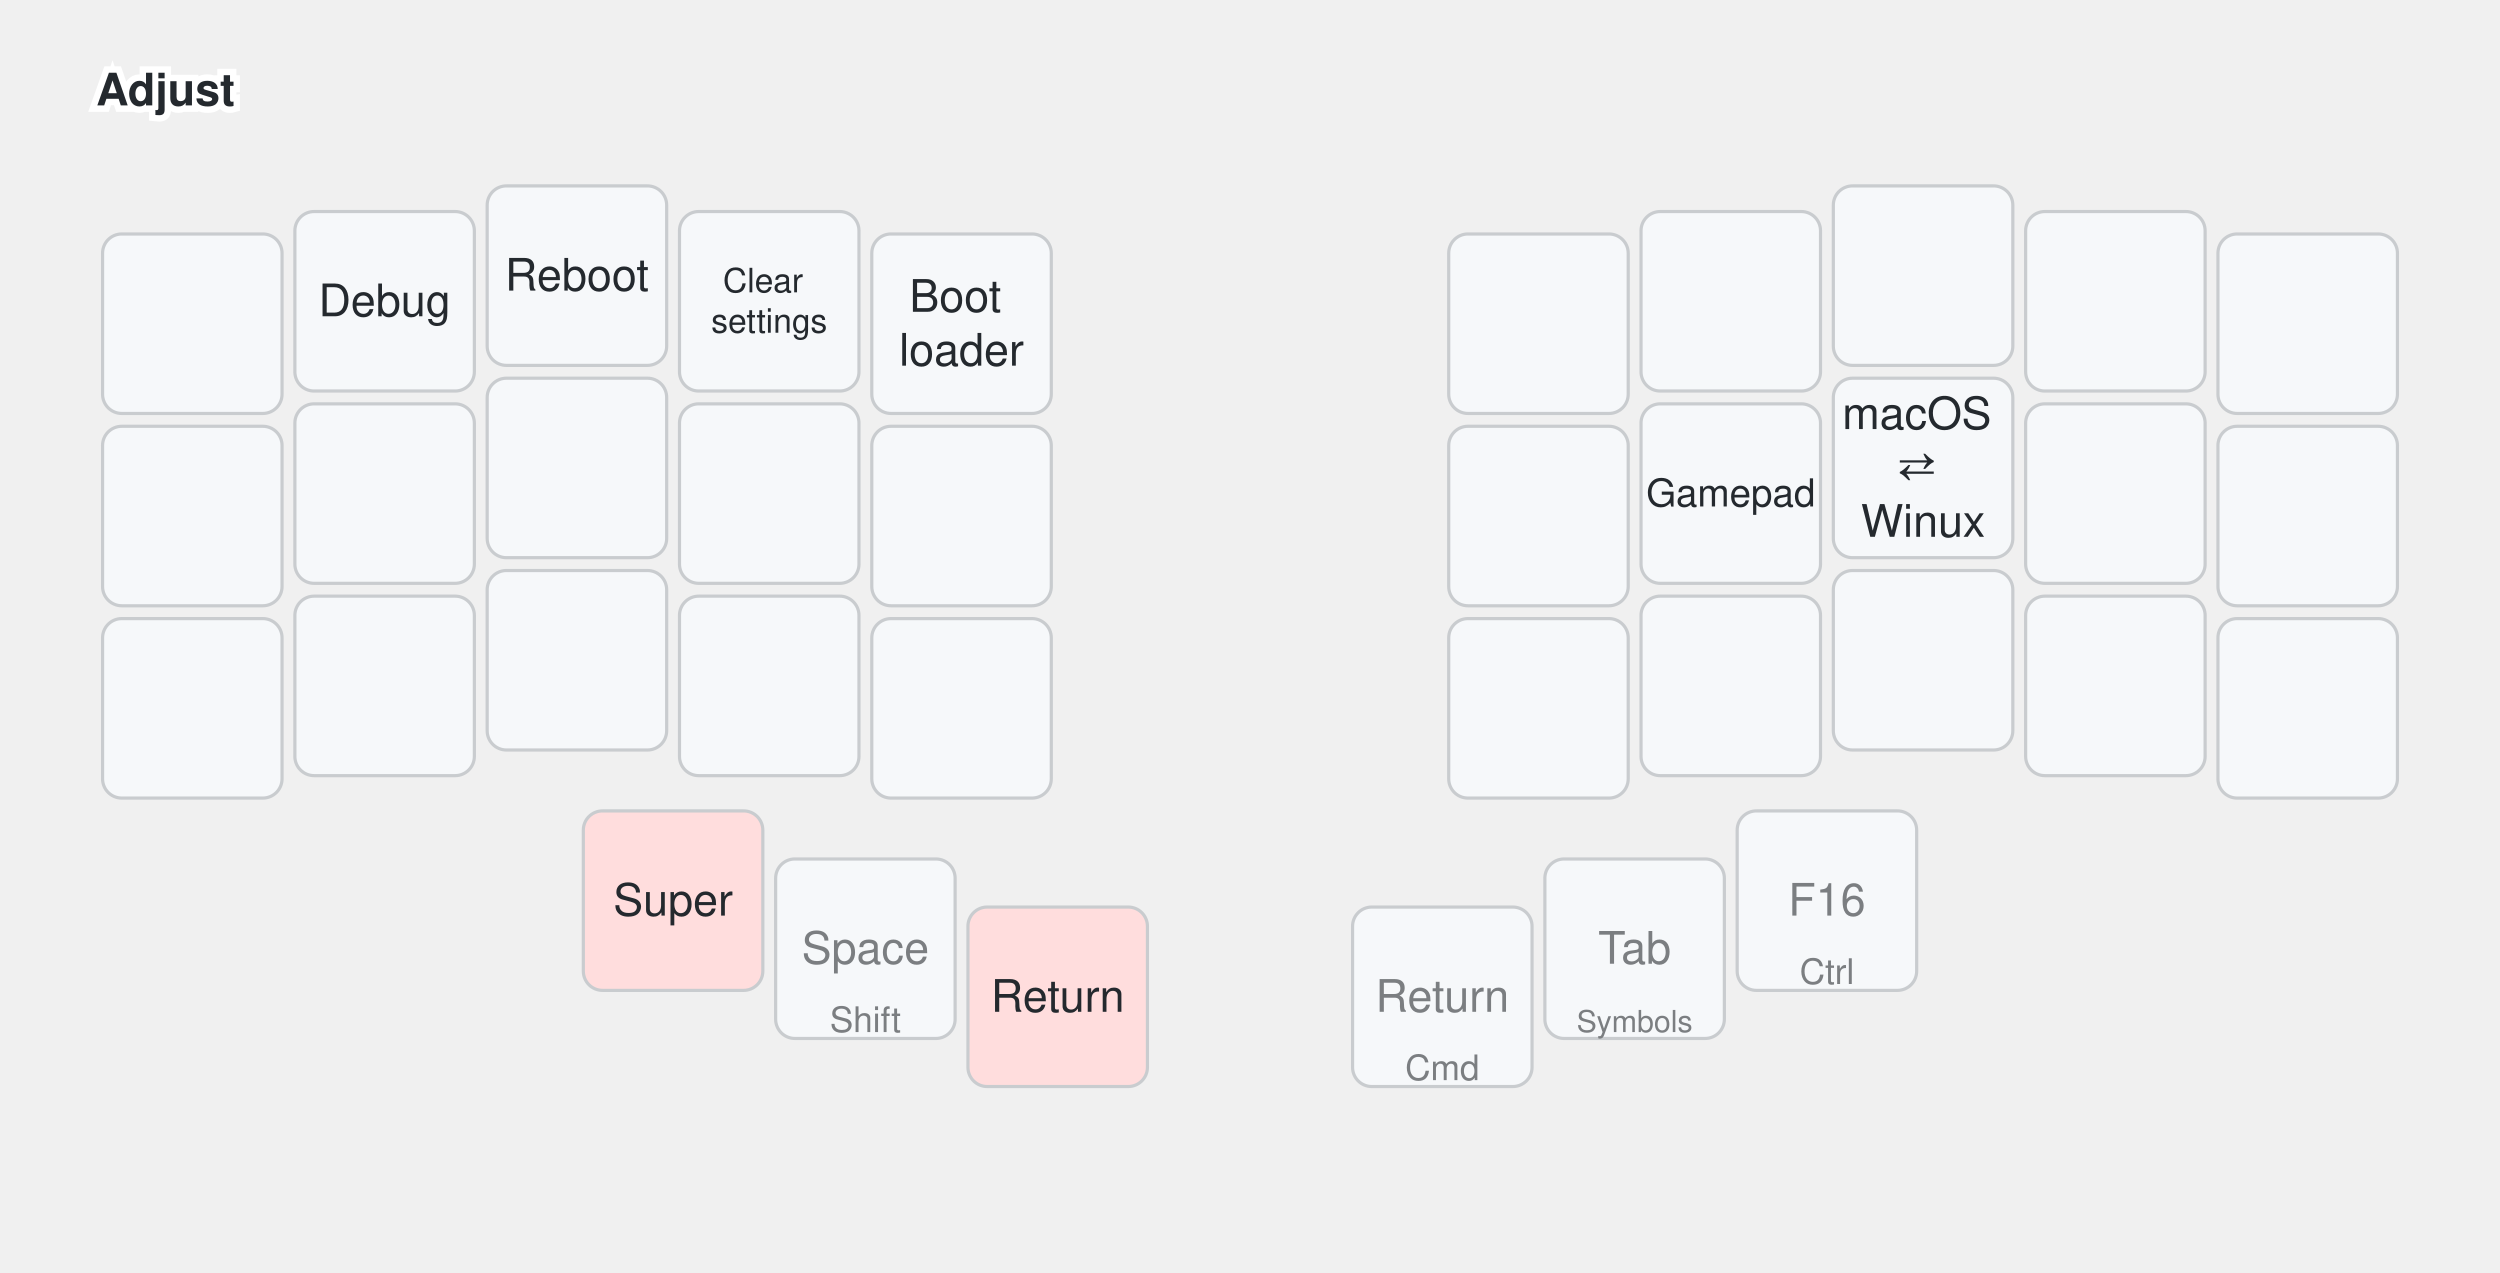
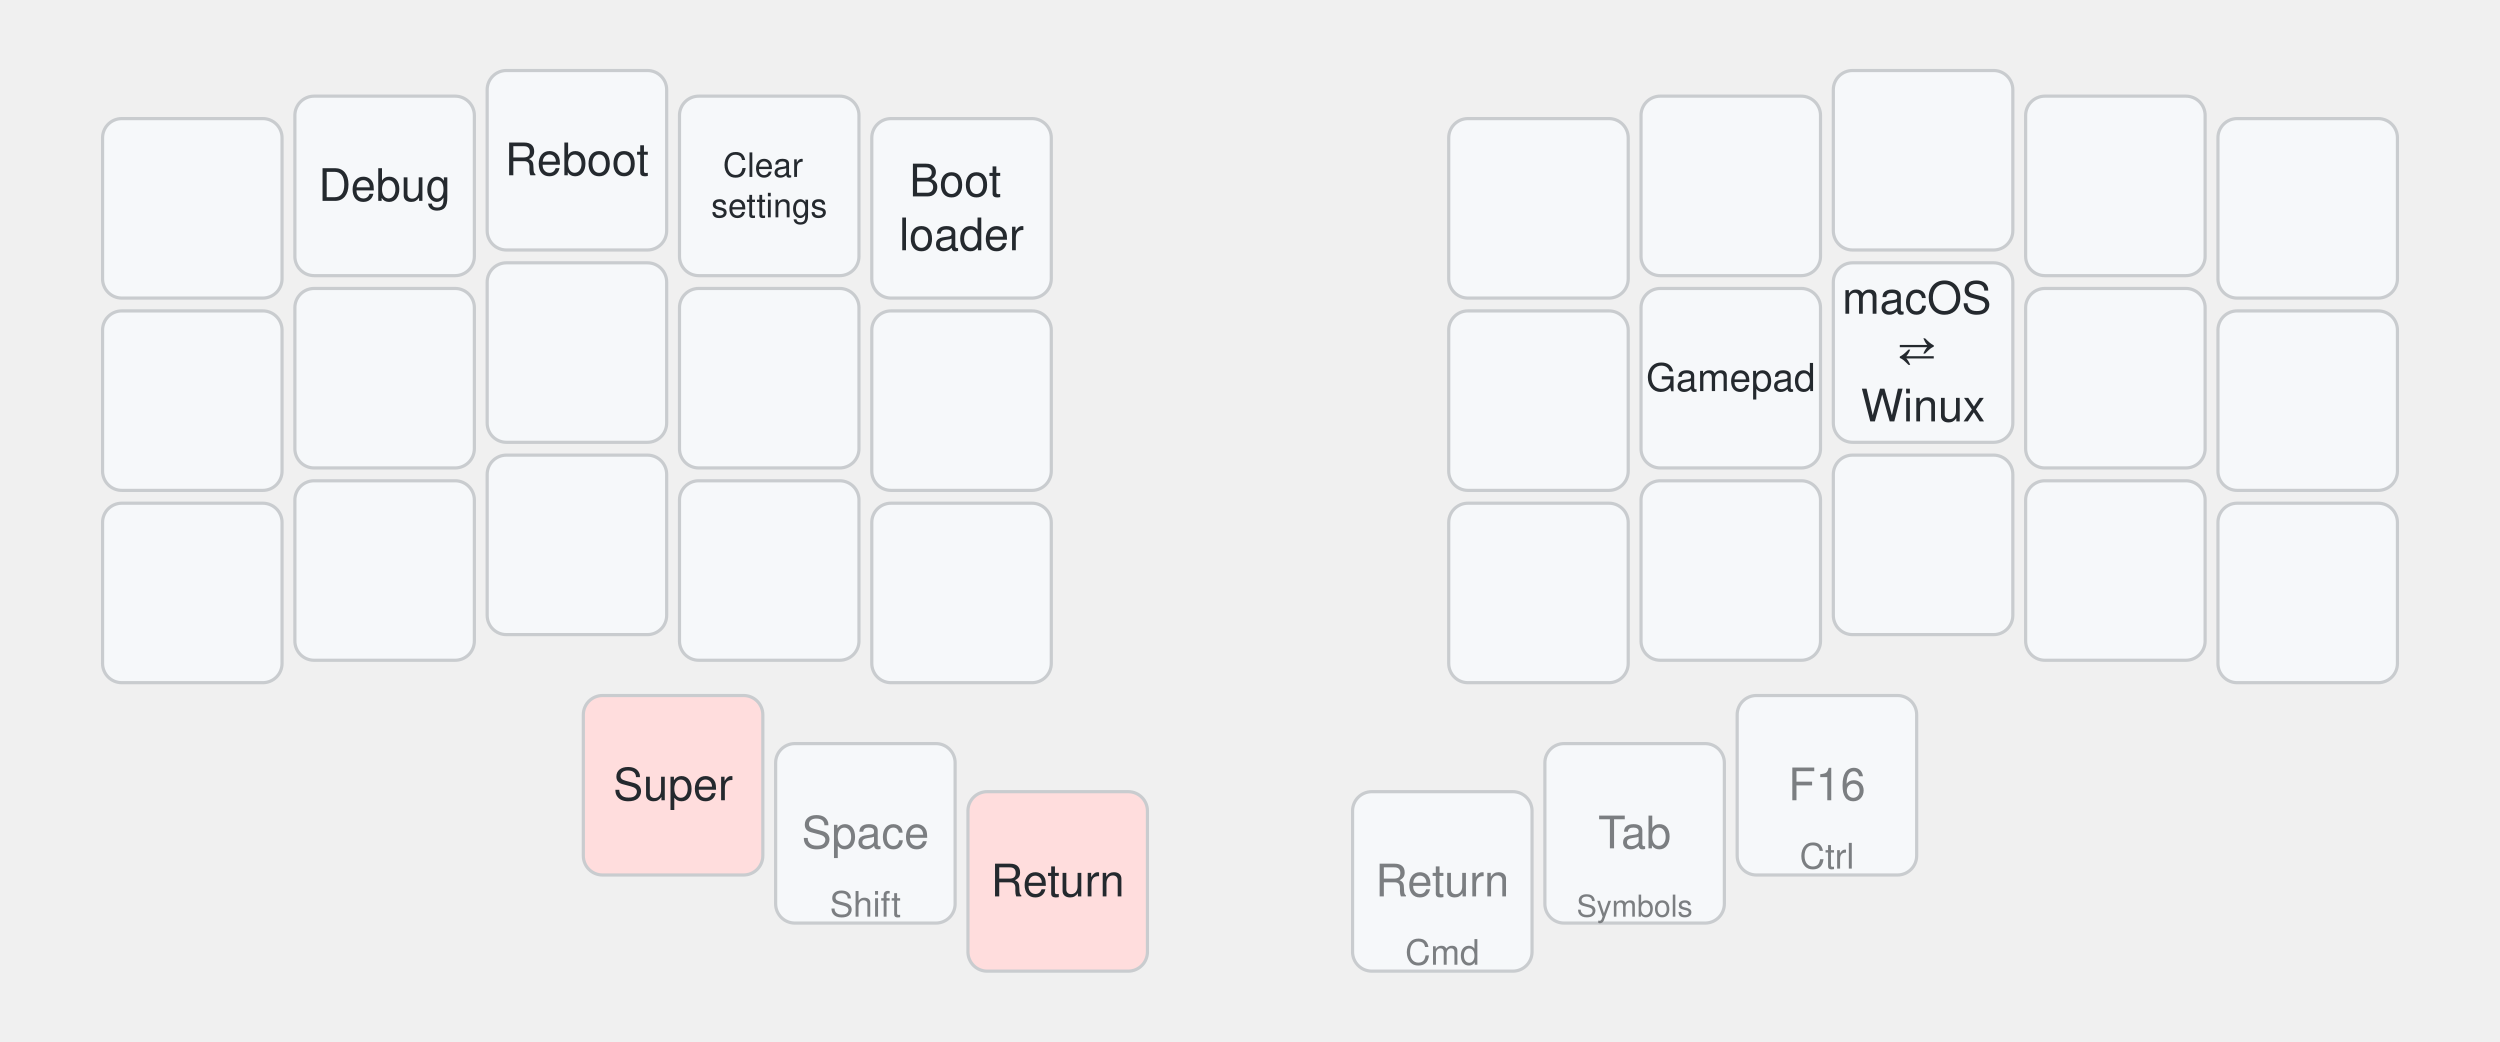
- <svg xmlns="http://www.w3.org/2000/svg" width="780" height="397" viewBox="0 0 780 397" class="keymap">
+ <svg xmlns="http://www.w3.org/2000/svg" width="780" height="325" viewBox="0 0 780 325" class="keymap">
  <style>/* inherit to force styles through use tags */
svg path {
    fill: inherit;
}

/* font and background color specifications */
svg.keymap {
    font-family: SFMono-Regular,Consolas,Liberation Mono,Menlo,monospace;
    font-size: 14px;
    font-kerning: normal;
    text-rendering: optimizeLegibility;
    fill: #24292e;
}

/* default key styling */
rect.key {
    fill: #f6f8fa;
}

rect.key, rect.combo {
    stroke: #c9cccf;
    stroke-width: 1;
}

/* default key side styling, only used is draw_key_sides is set */
rect.side {
    filter: brightness(90%);
}

/* color accent for combo boxes */
rect.combo, rect.combo-separate {
    fill: #cdf;
}

/* color accent for held keys */
rect.held, rect.combo.held {
    fill: #fdd;
}

/* color accent for ghost (optional) keys */
rect.ghost, rect.combo.ghost {
    stroke-dasharray: 4, 4;
    stroke-width: 2;
}

text {
    text-anchor: middle;
    dominant-baseline: middle;
}

/* styling for layer labels */
text.label {
    font-weight: bold;
    text-anchor: start;
    stroke: white;
    stroke-width: 4;
    paint-order: stroke;
}

/* styling for optional footer */
text.footer {
    text-anchor: end;
    dominant-baseline: auto;
    stroke: white;
    stroke-width: 4;
    paint-order: stroke;
}

/* styling for combo tap, and key non-tap label text */
text.combo, text.hold, text.shifted, text.left, text.right, text.tl, text.tr, text.bl, text.br {
    font-size: 11px;
}

text.hold, text.bl, text.br {
    text-anchor: middle;
    dominant-baseline: auto;
}

text.shifted, text.tl, text.tr {
    text-anchor: middle;
    dominant-baseline: hanging;
}

text.left, text.tl, text.bl {
    text-anchor: start;
}

text.right, text.tr, text.br {
    text-anchor: end;
}

text.layer-activator {
    text-decoration: underline;
}

/* styling for hold/shifted label text in combo box */
text.combo.hold, text.combo.shifted, text.combo.left, text.combo.right {
    font-size: 8px;
}

/* lighter symbol for transparent keys */
text.trans {
    fill: #7b7e81;
}

/* styling for combo dendrons */
path.combo {
    stroke-width: 1;
    stroke: gray;
    fill: none;
}

/* Start Tabler Icons Cleanup */
/* cannot use height/width with glyphs */
.icon-tabler &gt; path {
    fill: inherit;
    stroke: inherit;
    stroke-width: 2;
}
/* hide tabler's default box */
.icon-tabler &gt; path[stroke="none"][fill="none"] {
    visibility: hidden;
}
/* End Tabler Icons Cleanup */

@media (prefers-color-scheme: dark) {
svg.keymap { fill: #d1d6db; }
rect.key { fill: #3f4750; }
rect.key, rect.combo { stroke: #60666c; }
rect.combo, rect.combo-separate { fill: #1f3d7a; }
rect.held, rect.combo.held { fill: #854747; }
text.label, text.footer { stroke: black; }
text.trans { fill: #7e8184; }
path.combo { stroke: #7f7f7f; }

}
- svg.keymap { font-family: -apple-system, BlinkMacSystemFont, 'Segoe UI', Helvetica, Arial, sans-serif; }</style>
+ svg.keymap { font-family: -apple-system, BlinkMacSystemFont, 'Segoe UI', Helvetica, Arial, sans-serif; } text.label { display: none; }</style>
  <g transform="translate(30, 0)" class="layer-Adjust">
-     <text x="0" y="28" class="label" id="Adjust">Adjust</text>
-     <g transform="translate(0, 56)">
+     <text x="0" y="10" class="label" id="Adjust">Adjust</text>
+     <g transform="translate(0, 20)">
      <g transform="translate(30, 45)" class="key keypos-0">
        <rect rx="6" ry="6" x="-28" y="-28" width="56" height="56" class="key" />
      </g>
      <g transform="translate(90, 38)" class="key keypos-1">
        <rect rx="6" ry="6" x="-28" y="-28" width="56" height="56" class="key" />
        <text x="0" y="0" class="key tap">Debug</text>
      </g>
      <g transform="translate(150, 30)" class="key keypos-2">
        <rect rx="6" ry="6" x="-28" y="-28" width="56" height="56" class="key" />
        <text x="0" y="0" class="key tap">Reboot</text>
      </g>
      <g transform="translate(210, 38)" class="key keypos-3">
        <rect rx="6" ry="6" x="-28" y="-28" width="56" height="56" class="key" />
        <text x="0" y="0" class="key tap">
          <tspan x="0" dy="-0.6em" style="font-size: 75%">Clear</tspan>
          <tspan x="0" dy="1.2em" style="font-size: 75%">settings</tspan>
        </text>
      </g>
      <g transform="translate(270, 45)" class="key keypos-4">
        <rect rx="6" ry="6" x="-28" y="-28" width="56" height="56" class="key" />
        <text x="0" y="0" class="key tap">
          <tspan x="0" dy="-0.6em">Boot</tspan>
          <tspan x="0" dy="1.2em">loader</tspan>
        </text>
      </g>
      <g transform="translate(450, 45)" class="key keypos-5">
        <rect rx="6" ry="6" x="-28" y="-28" width="56" height="56" class="key" />
      </g>
      <g transform="translate(510, 38)" class="key keypos-6">
        <rect rx="6" ry="6" x="-28" y="-28" width="56" height="56" class="key" />
      </g>
      <g transform="translate(570, 30)" class="key keypos-7">
        <rect rx="6" ry="6" x="-28" y="-28" width="56" height="56" class="key" />
      </g>
      <g transform="translate(630, 38)" class="key keypos-8">
        <rect rx="6" ry="6" x="-28" y="-28" width="56" height="56" class="key" />
      </g>
      <g transform="translate(690, 45)" class="key keypos-9">
        <rect rx="6" ry="6" x="-28" y="-28" width="56" height="56" class="key" />
      </g>
      <g transform="translate(30, 105)" class="key keypos-10">
        <rect rx="6" ry="6" x="-28" y="-28" width="56" height="56" class="key" />
      </g>
      <g transform="translate(90, 98)" class="key keypos-11">
        <rect rx="6" ry="6" x="-28" y="-28" width="56" height="56" class="key" />
      </g>
      <g transform="translate(150, 90)" class="key keypos-12">
        <rect rx="6" ry="6" x="-28" y="-28" width="56" height="56" class="key" />
      </g>
      <g transform="translate(210, 98)" class="key keypos-13">
        <rect rx="6" ry="6" x="-28" y="-28" width="56" height="56" class="key" />
      </g>
      <g transform="translate(270, 105)" class="key keypos-14">
        <rect rx="6" ry="6" x="-28" y="-28" width="56" height="56" class="key" />
      </g>
      <g transform="translate(450, 105)" class="key keypos-15">
        <rect rx="6" ry="6" x="-28" y="-28" width="56" height="56" class="key" />
      </g>
      <g transform="translate(510, 98)" class="key keypos-16">
        <rect rx="6" ry="6" x="-28" y="-28" width="56" height="56" class="key" />
        <text x="0" y="0" class="key tap">
          <tspan style="font-size: 86%">Gamepad</tspan>
        </text>
      </g>
      <g transform="translate(570, 90)" class="key keypos-17">
        <rect rx="6" ry="6" x="-28" y="-28" width="56" height="56" class="key" />
        <text x="0" y="0" class="key tap">
          <tspan x="0" dy="-1.2em">macOS</tspan>
          <tspan x="0" dy="1.2em">⇄</tspan>
          <tspan x="0" dy="1.2em">Winux</tspan>
        </text>
      </g>
      <g transform="translate(630, 98)" class="key keypos-18">
        <rect rx="6" ry="6" x="-28" y="-28" width="56" height="56" class="key" />
      </g>
      <g transform="translate(690, 105)" class="key keypos-19">
        <rect rx="6" ry="6" x="-28" y="-28" width="56" height="56" class="key" />
      </g>
      <g transform="translate(30, 165)" class="key keypos-20">
        <rect rx="6" ry="6" x="-28" y="-28" width="56" height="56" class="key" />
      </g>
      <g transform="translate(90, 158)" class="key keypos-21">
        <rect rx="6" ry="6" x="-28" y="-28" width="56" height="56" class="key" />
      </g>
      <g transform="translate(150, 150)" class="key keypos-22">
        <rect rx="6" ry="6" x="-28" y="-28" width="56" height="56" class="key" />
      </g>
      <g transform="translate(210, 158)" class="key keypos-23">
        <rect rx="6" ry="6" x="-28" y="-28" width="56" height="56" class="key" />
      </g>
      <g transform="translate(270, 165)" class="key keypos-24">
        <rect rx="6" ry="6" x="-28" y="-28" width="56" height="56" class="key" />
      </g>
      <g transform="translate(450, 165)" class="key keypos-25">
        <rect rx="6" ry="6" x="-28" y="-28" width="56" height="56" class="key" />
      </g>
      <g transform="translate(510, 158)" class="key keypos-26">
        <rect rx="6" ry="6" x="-28" y="-28" width="56" height="56" class="key" />
      </g>
      <g transform="translate(570, 150)" class="key keypos-27">
        <rect rx="6" ry="6" x="-28" y="-28" width="56" height="56" class="key" />
      </g>
      <g transform="translate(630, 158)" class="key keypos-28">
        <rect rx="6" ry="6" x="-28" y="-28" width="56" height="56" class="key" />
      </g>
      <g transform="translate(690, 165)" class="key keypos-29">
        <rect rx="6" ry="6" x="-28" y="-28" width="56" height="56" class="key" />
      </g>
      <g transform="translate(180, 225)" class="key held keypos-30">
        <rect rx="6" ry="6" x="-28" y="-28" width="56" height="56" class="key held" />
        <text x="0" y="0" class="key held tap">Super</text>
      </g>
      <g transform="translate(240, 240)" class="key trans keypos-31">
        <rect rx="6" ry="6" x="-28" y="-28" width="56" height="56" class="key trans" />
        <text x="0" y="0" class="key trans tap">Space</text>
        <text x="0" y="26" class="key trans hold">Shift</text>
      </g>
      <g transform="translate(300, 255)" class="key held keypos-32">
        <rect rx="6" ry="6" x="-28" y="-28" width="56" height="56" class="key held" />
        <text x="0" y="0" class="key held tap">Return</text>
      </g>
      <g transform="translate(420, 255)" class="key trans keypos-33">
        <rect rx="6" ry="6" x="-28" y="-28" width="56" height="56" class="key trans" />
        <text x="0" y="0" class="key trans tap">Return</text>
        <text x="0" y="26" class="key trans hold">Cmd</text>
      </g>
      <g transform="translate(480, 240)" class="key trans keypos-34">
        <rect rx="6" ry="6" x="-28" y="-28" width="56" height="56" class="key trans" />
        <text x="0" y="0" class="key trans tap">Tab</text>
        <text x="0" y="26" class="key trans hold">
          <tspan style="font-size: 86%">Symbols</tspan>
        </text>
      </g>
      <g transform="translate(540, 225)" class="key trans keypos-35">
        <rect rx="6" ry="6" x="-28" y="-28" width="56" height="56" class="key trans" />
        <text x="0" y="0" class="key trans tap">F16</text>
        <text x="0" y="26" class="key trans hold">Ctrl</text>
      </g>
    </g>
  </g>
</svg>
